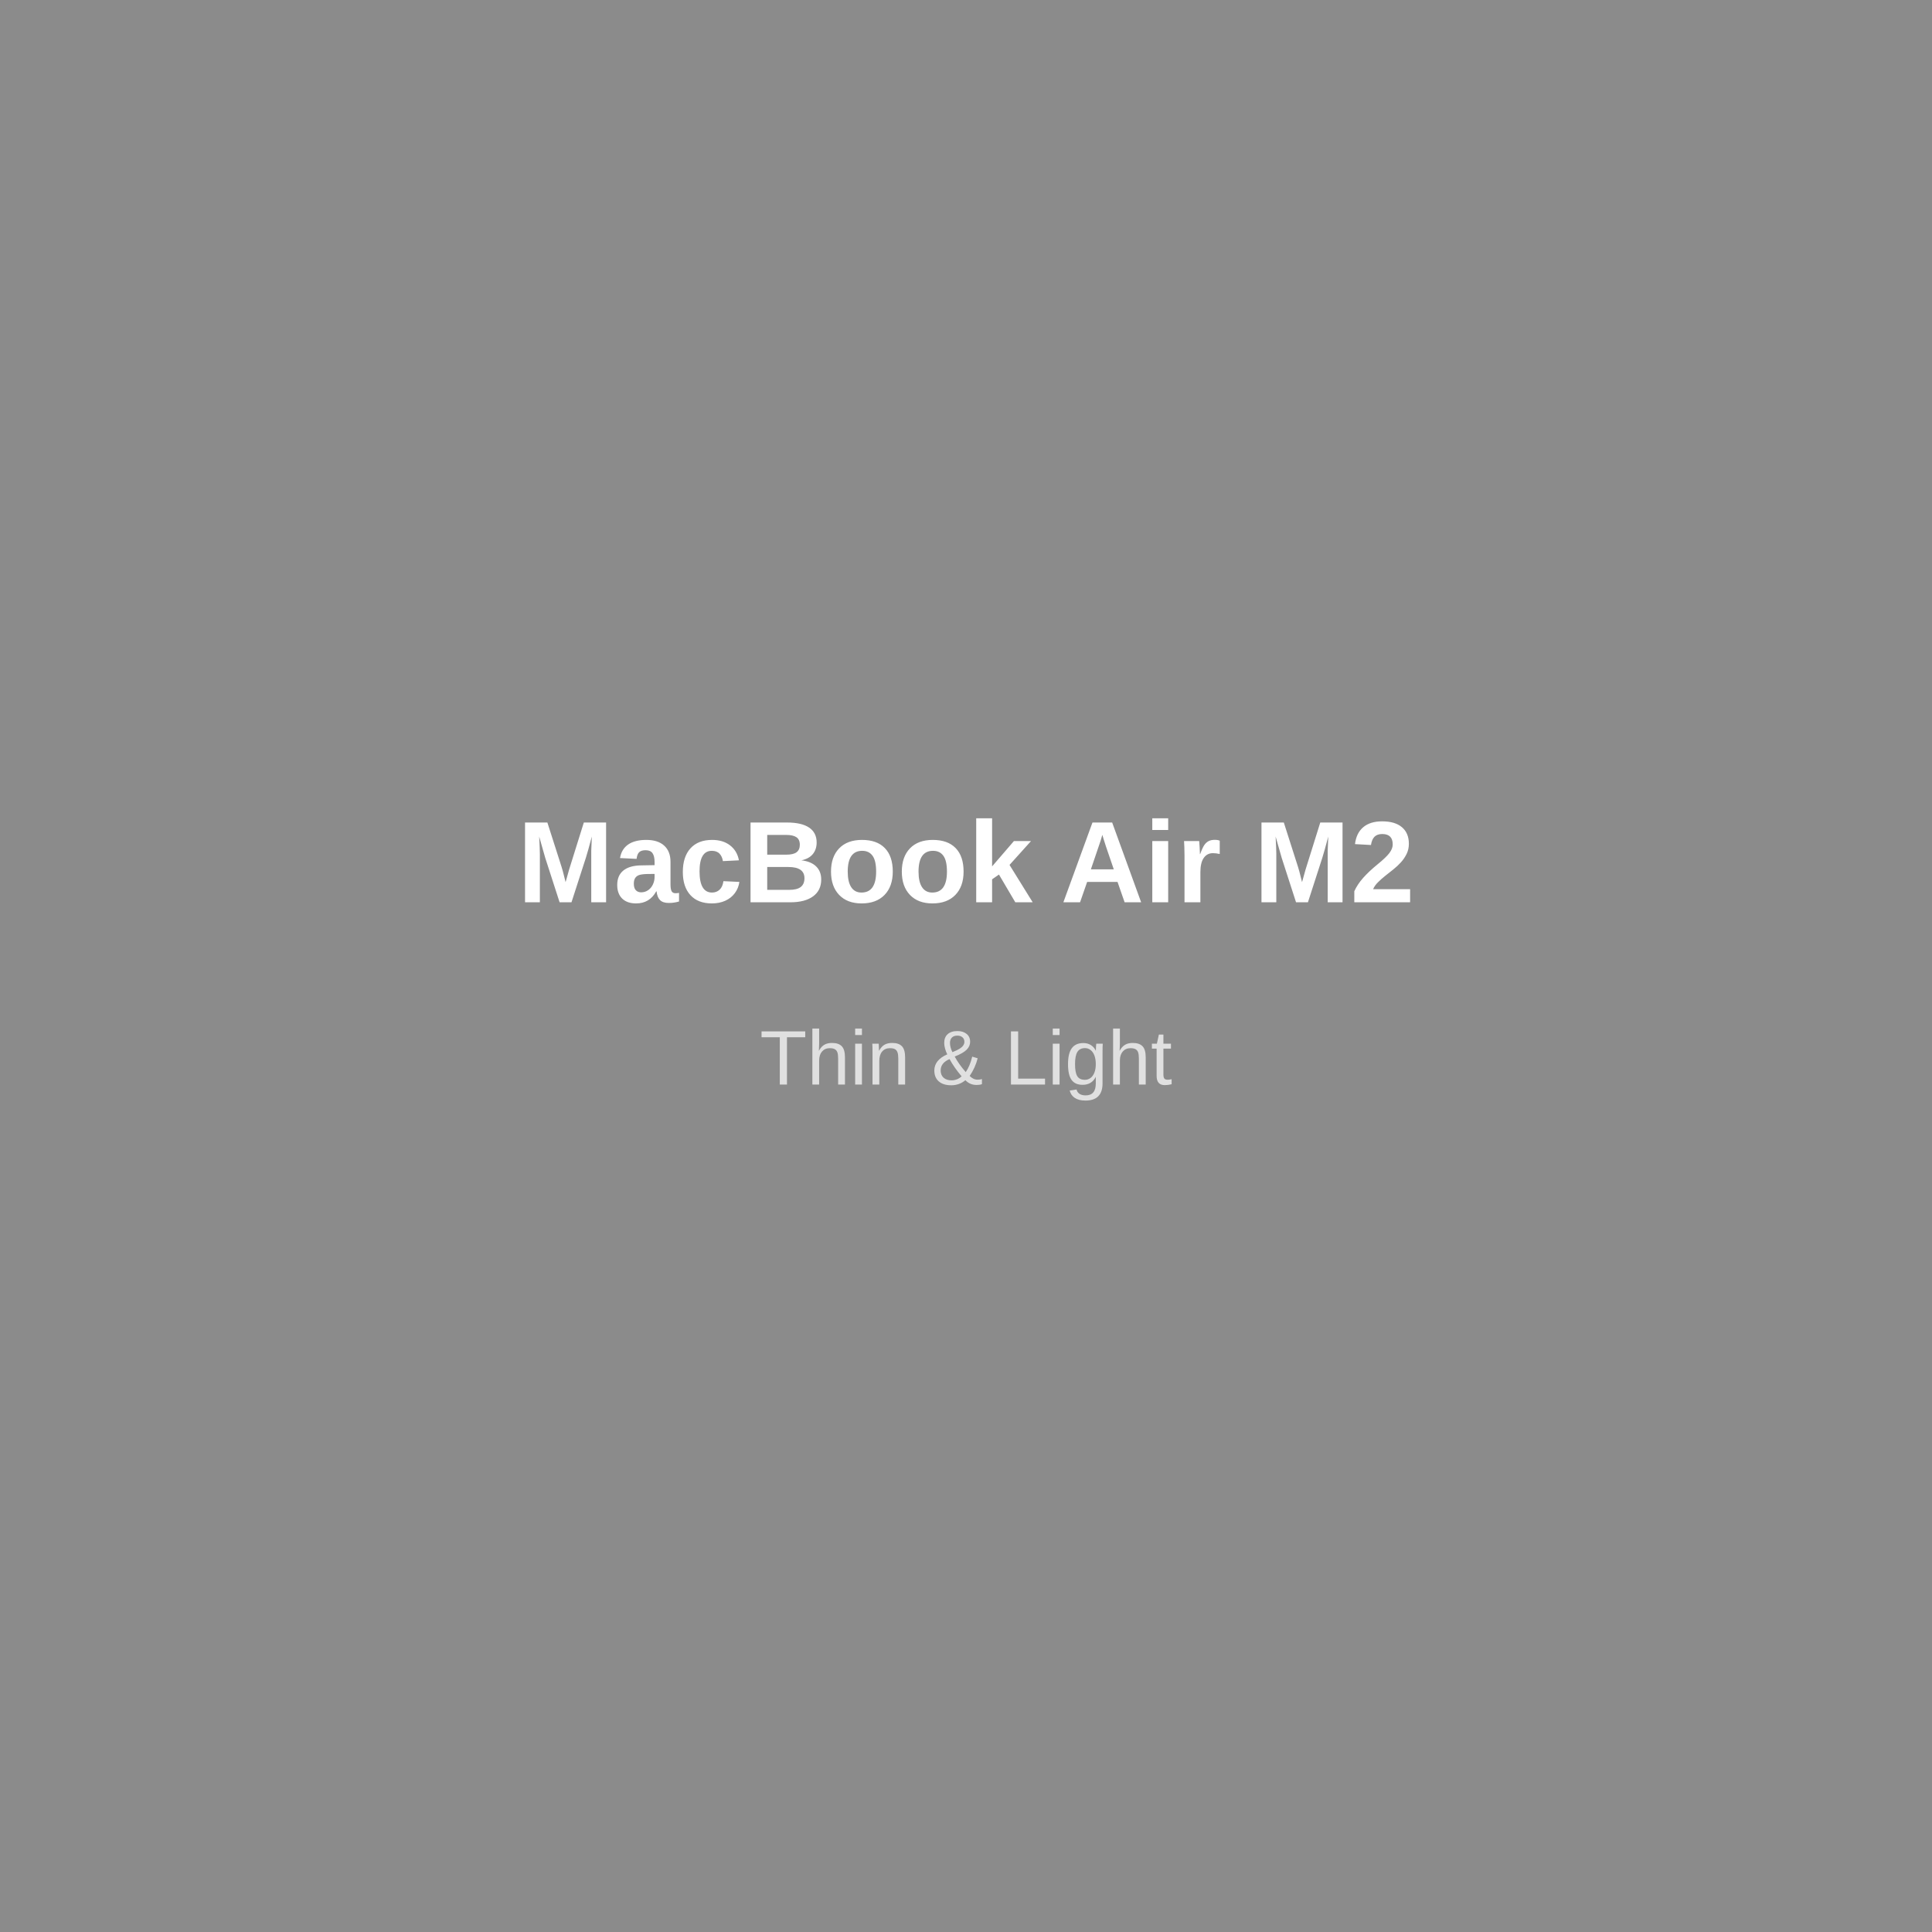
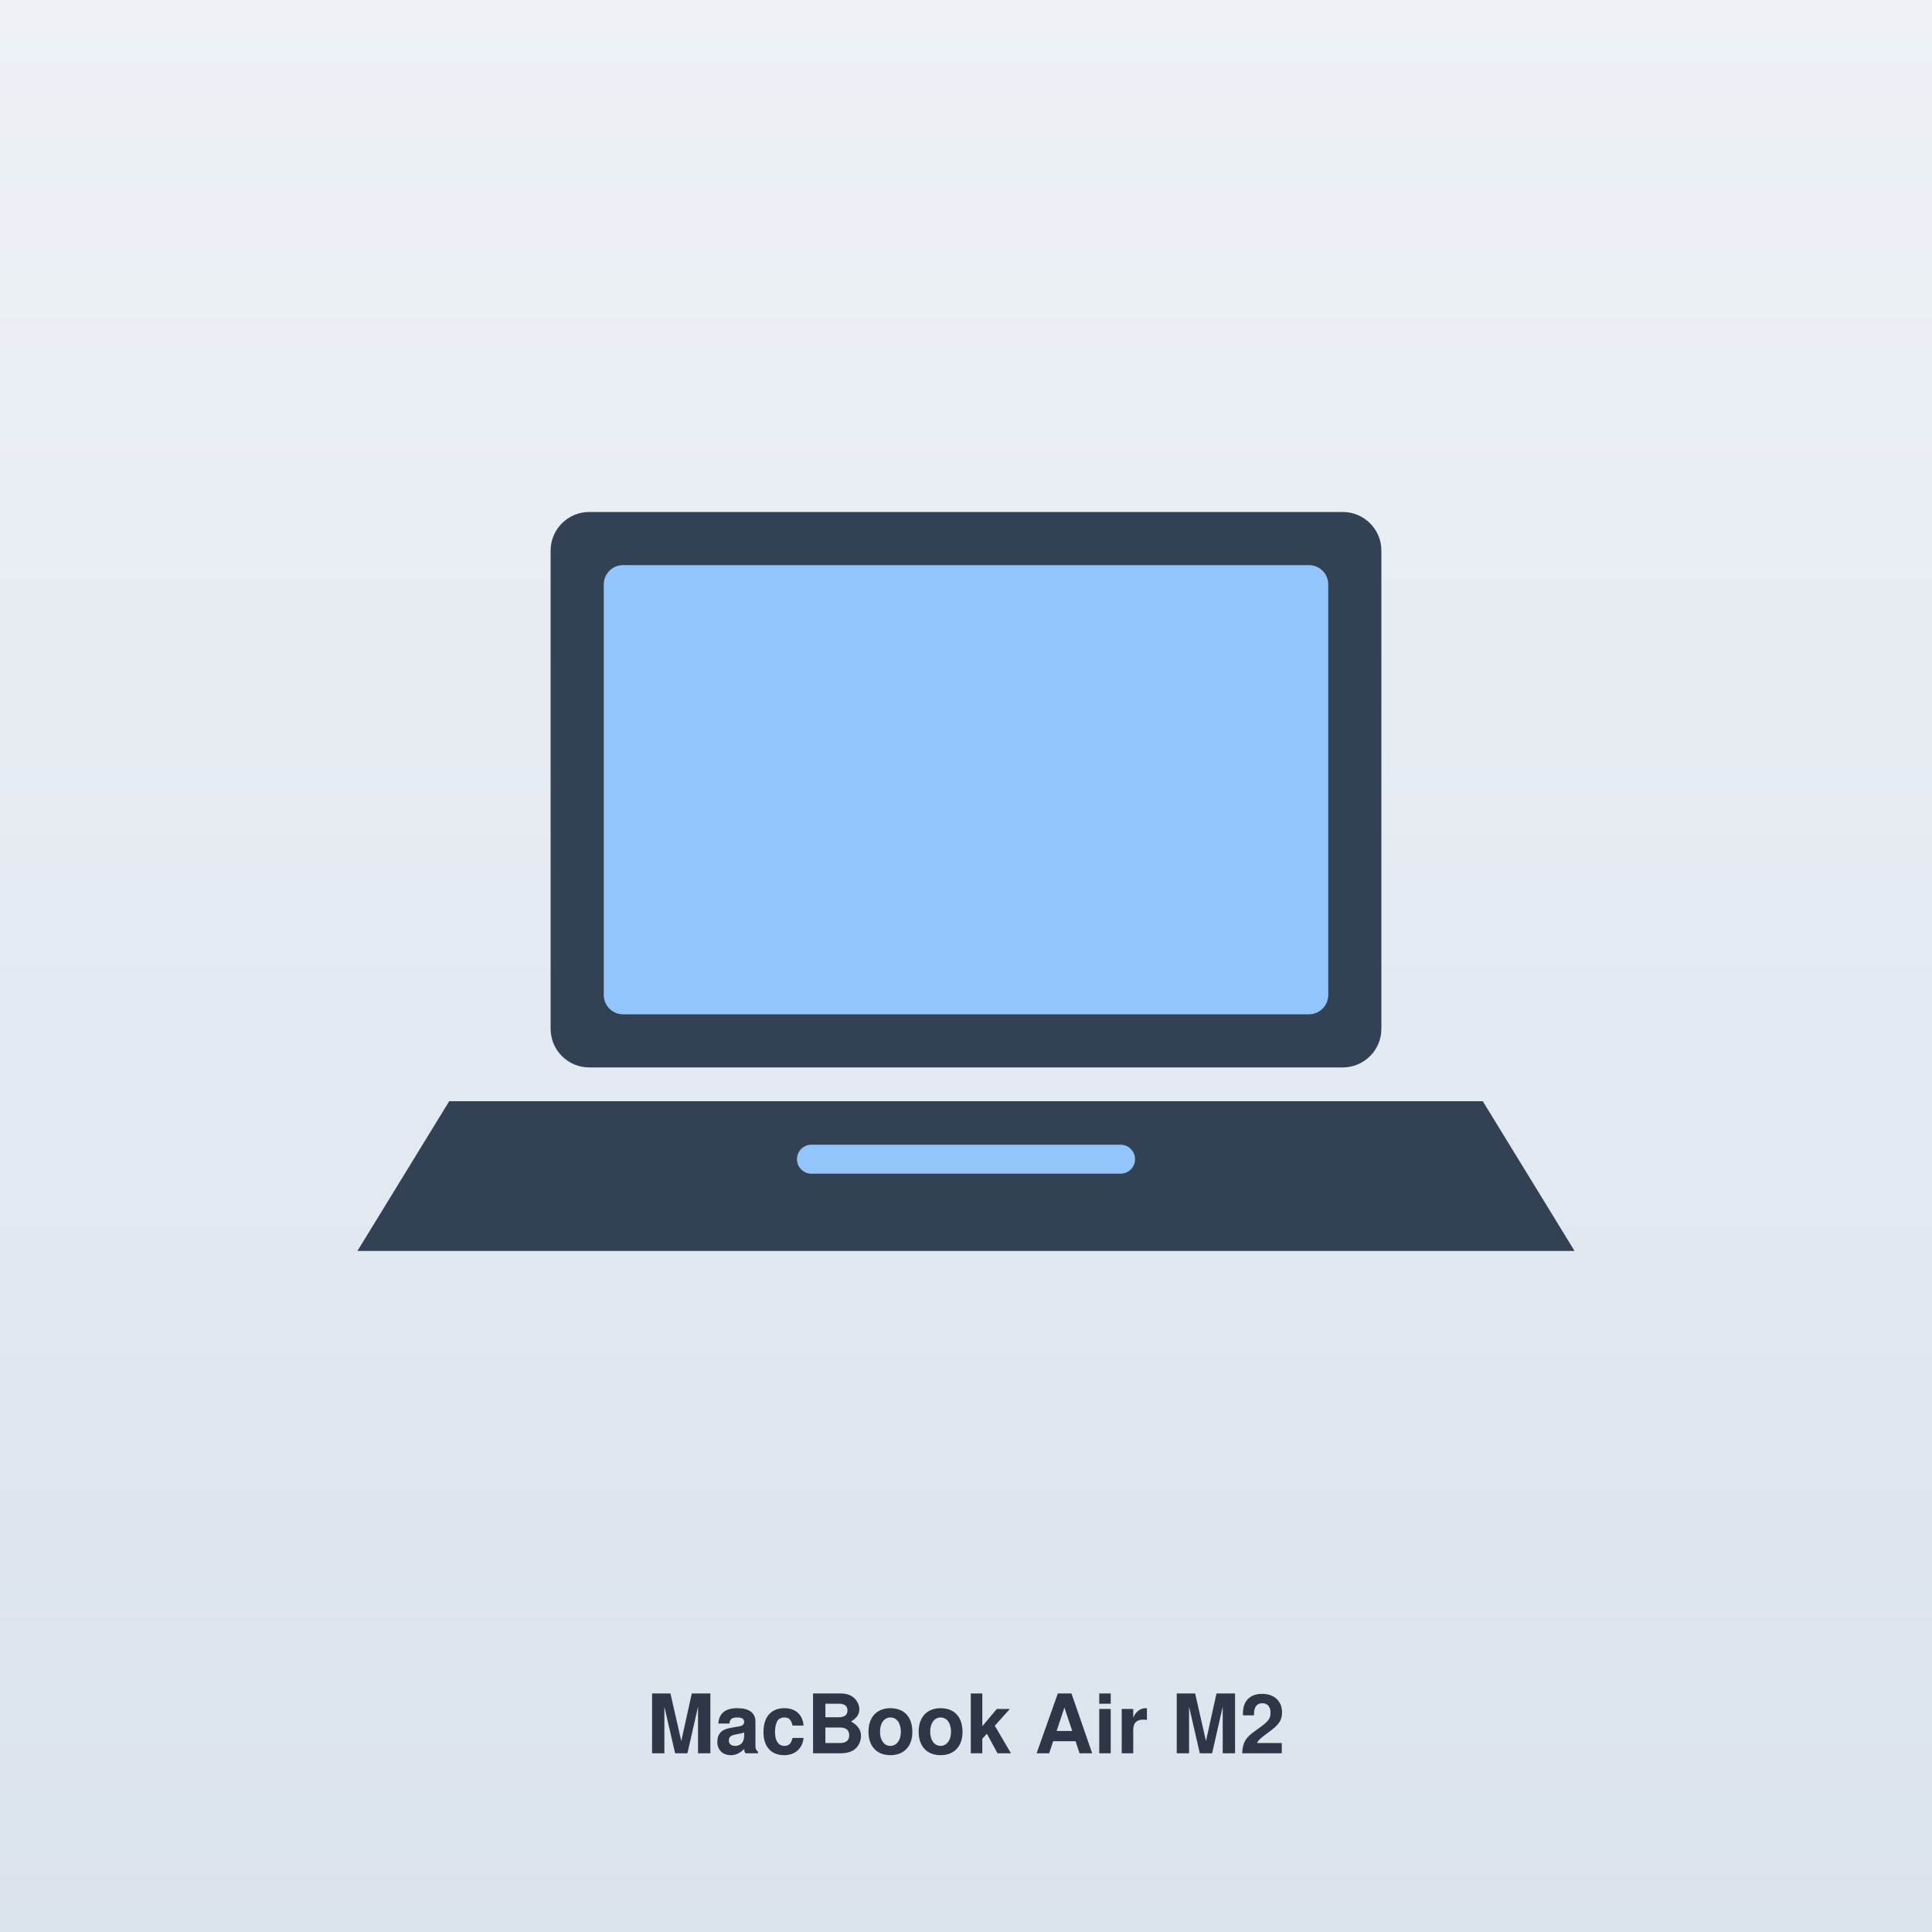
- <svg xmlns="http://www.w3.org/2000/svg" width="800" height="800">
-   <rect width="800" height="800" fill="#8B8B8B" />
-   <text x="50%" y="45%" font-family="Arial, sans-serif" font-size="48" font-weight="bold" fill="#ffffff" text-anchor="middle" dominant-baseline="middle">MacBook Air M2</text>
-   <text x="50%" y="55%" font-family="Arial, sans-serif" font-size="32" fill="#e0e0e0" text-anchor="middle" dominant-baseline="middle">Thin &amp; Light</text>
+ <svg xmlns="http://www.w3.org/2000/svg" viewBox="0 0 800 800" width="800" height="800" role="img" aria-label="MacBook Air M2">
+   <defs>
+     <linearGradient id="bg" x1="0" y1="0" x2="0" y2="1">
+       <stop offset="0" stop-color="#eef2f7" />
+       <stop offset="1" stop-color="#dbe3ec" />
+     </linearGradient>
+   </defs>
+   <rect width="800" height="800" fill="url(#bg)" />
+   <rect x="228" y="212" width="344" height="230" rx="16" fill="#334155" />
+   <rect x="250" y="234" width="300" height="186" rx="8" fill="#93c5fd" />
+   <path d="M186 456 h428 l38 62 H148 Z" fill="#334155" />
+   <rect x="330" y="474" width="140" height="12" rx="6" fill="#93c5fd" />
+   <text x="400" y="726" font-family="Segoe UI, Helvetica, Arial, sans-serif" font-size="34" font-weight="600" fill="#0f172a" text-anchor="middle" opacity="0.85">MacBook Air M2</text>
</svg>
